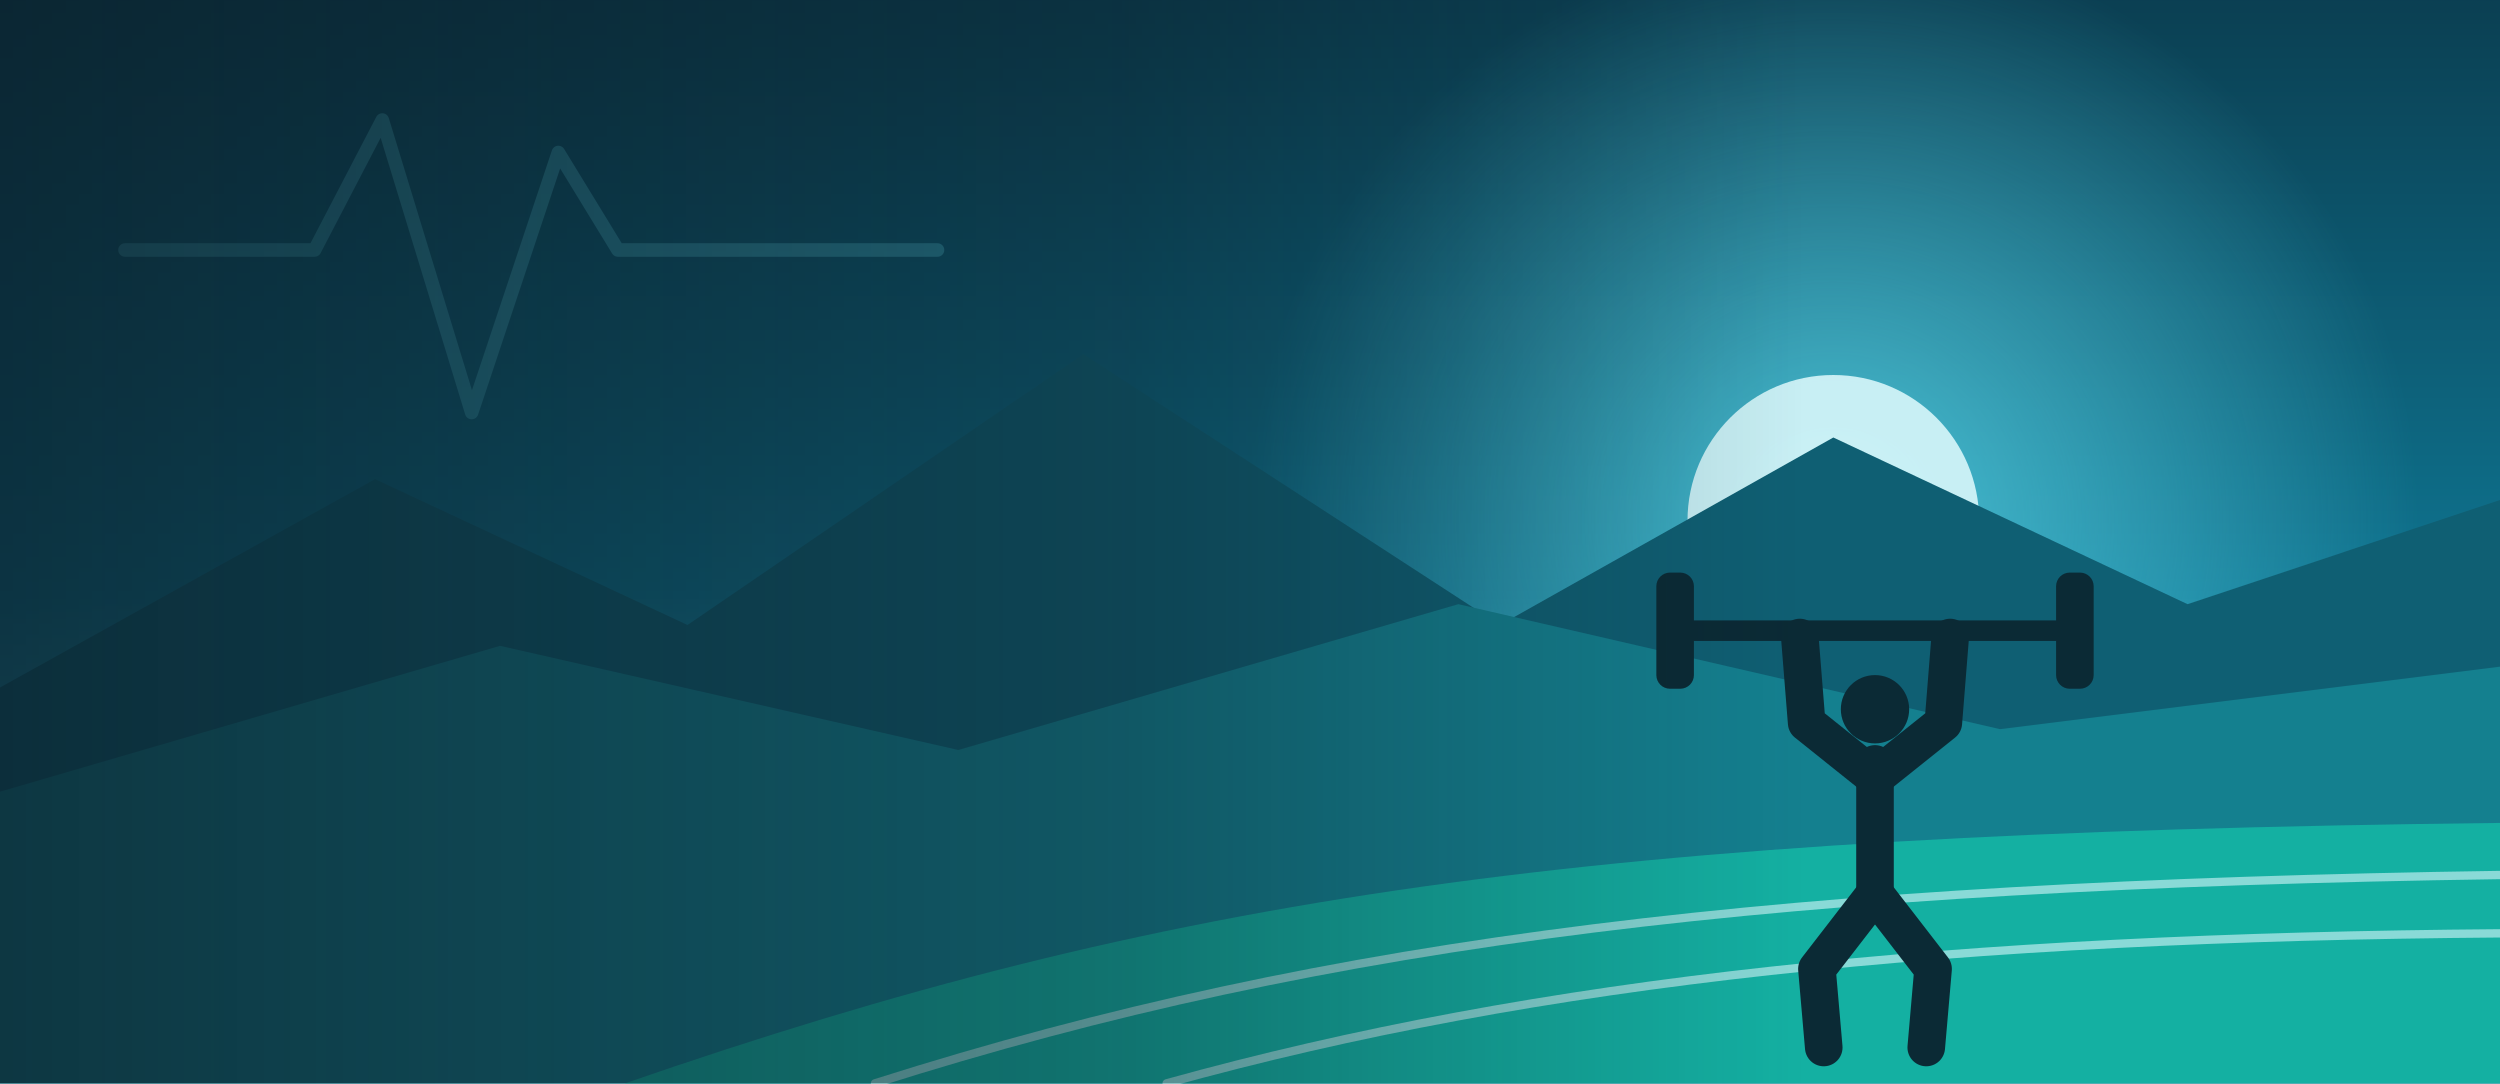
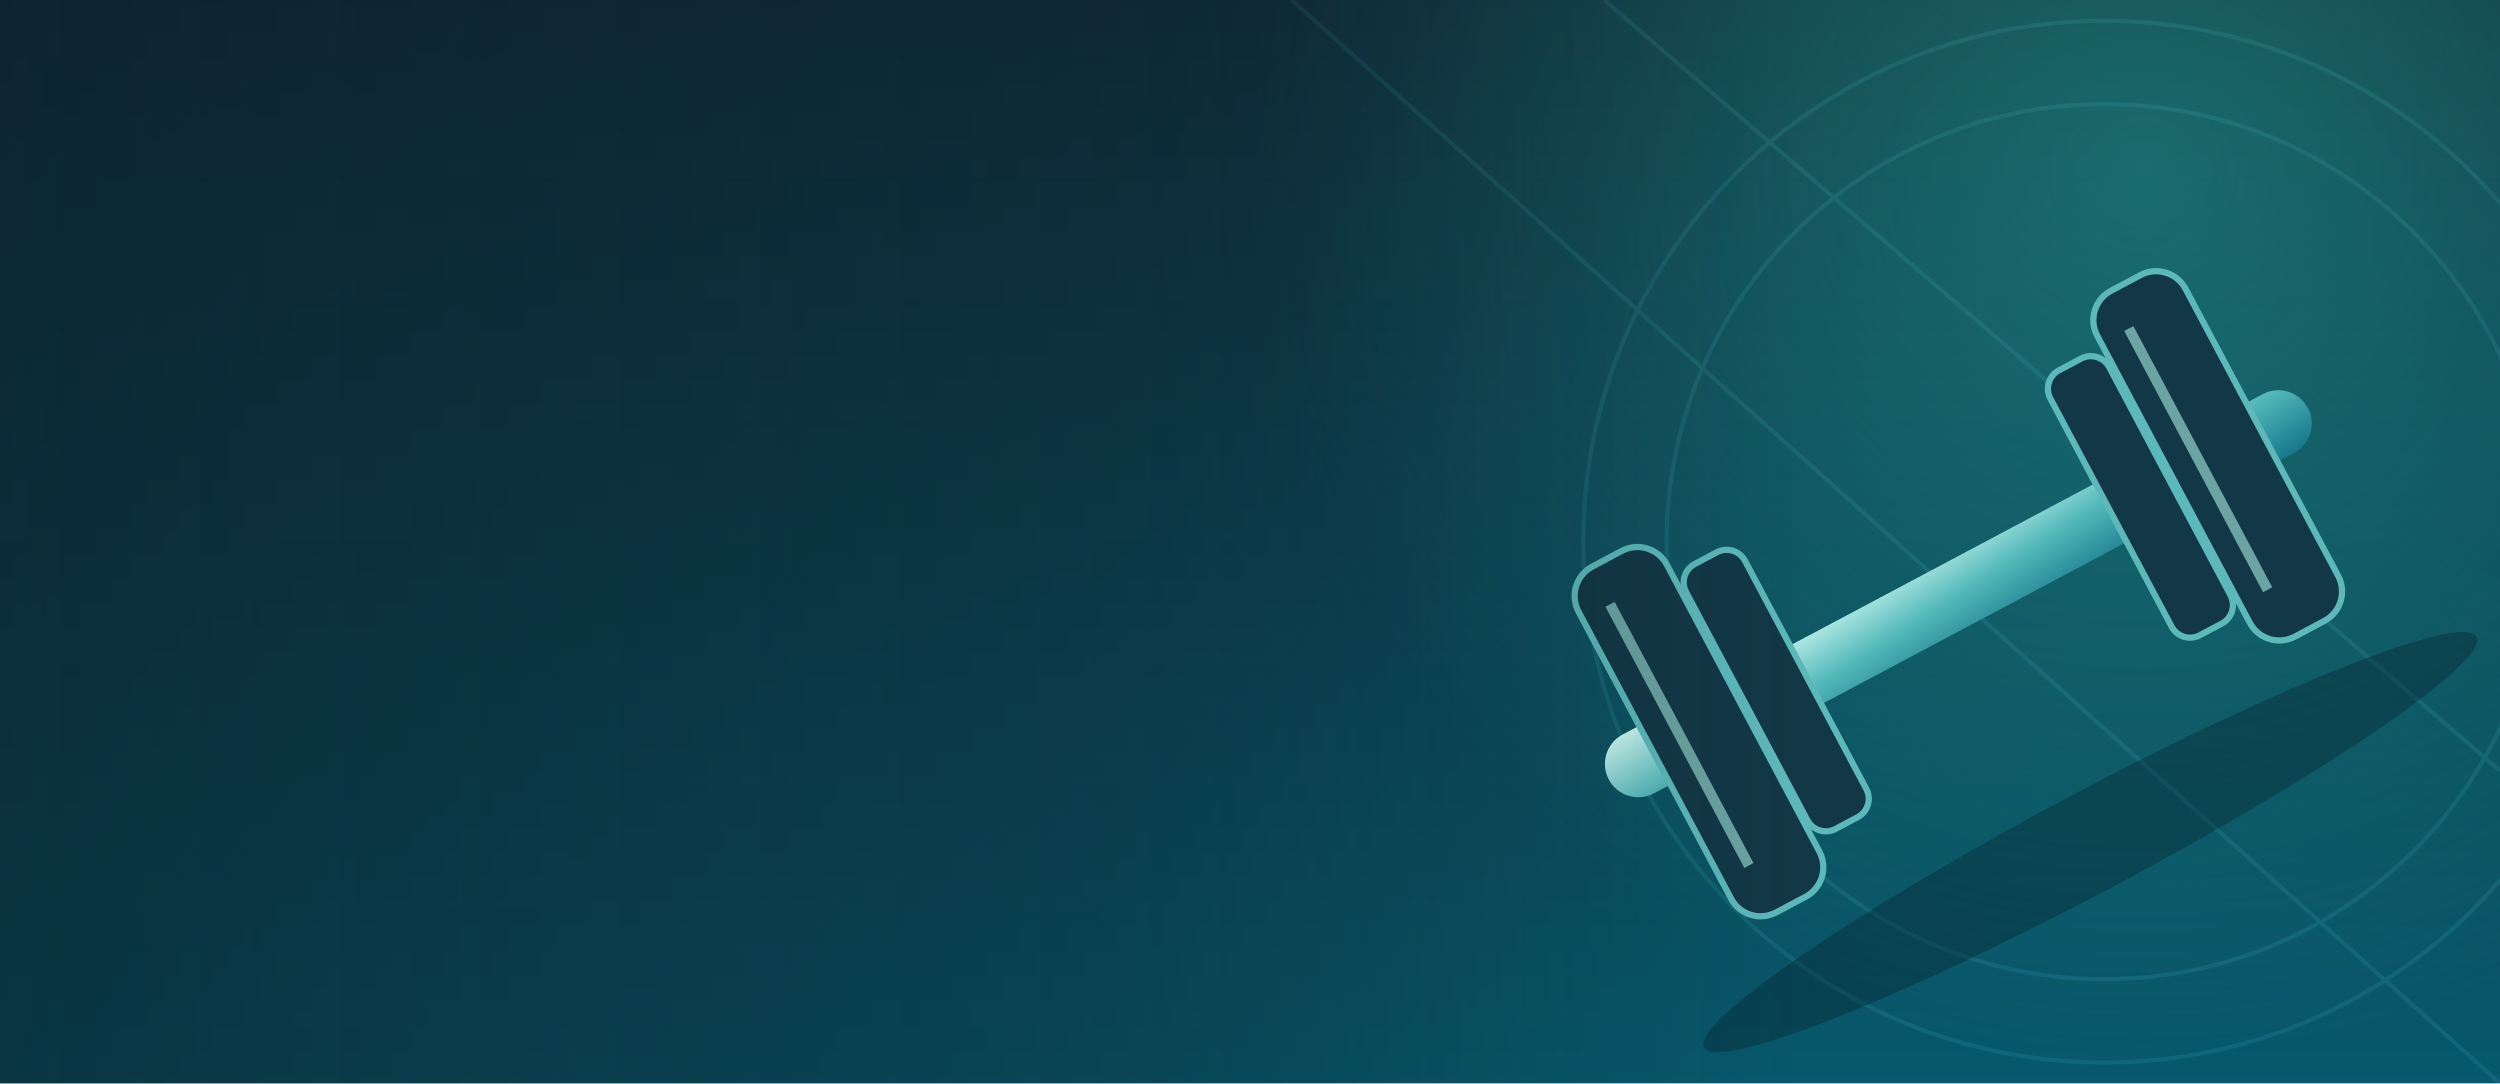
<svg xmlns="http://www.w3.org/2000/svg" viewBox="0 0 1200 520" width="1200" height="520">
  <defs>
    <linearGradient id="s" x1="0" y1="0" x2="0" y2="1">
-       <stop offset="0" stop-color="#0B3F52" />
-       <stop offset="0.55" stop-color="#0E7490" />
-       <stop offset="1" stop-color="#5BD4E4" />
+       <stop offset="0" stop-color="#102D3A" />
+       <stop offset="1" stop-color="#07596C" />
    </linearGradient>
    <radialGradient id="g">
-       <stop offset="0" stop-color="#67E8F9" stop-opacity="0.7" />
-       <stop offset="1" stop-color="#67E8F9" stop-opacity="0" />
+       <stop offset="0" stop-color="#2DD4BF" stop-opacity="0.35" />
+       <stop offset="1" stop-color="#2DD4BF" stop-opacity="0" />
    </radialGradient>
    <linearGradient id="veil" x1="0" y1="0" x2="1" y2="0">
-       <stop offset="0" stop-color="#0B1E28" stop-opacity="0.75" />
-       <stop offset=".45" stop-color="#0B1E28" stop-opacity="0.413" />
+       <stop offset="0" stop-color="#0B1E28" stop-opacity="0.6" />
+       <stop offset=".45" stop-color="#0B1E28" stop-opacity="0.33" />
      <stop offset=".72" stop-color="#0B1E28" stop-opacity="0" />
+     </linearGradient>
+     <linearGradient id="metal" x1="0" y1="0" x2="1" y2="1">
+       <stop stop-color="#D1FAF5" />
+       <stop offset=".5" stop-color="#55B9BA" />
+       <stop offset="1" stop-color="#147589" />
    </linearGradient>
  </defs>
  <rect width="1200" height="520" fill="url(#s)" />
-   <circle cx="880" cy="250" r="280" fill="url(#g)" />
-   <circle cx="880" cy="250" r="70" fill="#D7F6FA" opacity=".9" />
-   <path d="M0 330L180 230L330 300L520 170L720 300L880 210L1050 290L1200 240V520H0Z" fill="#0F5F73" />
-   <path d="M0 380L240 310L460 360L700 290L960 350L1200 320V520H0Z" fill="#14808F" />
-   <path d="M300 520C560 430 760 400 1200 395V520Z" fill="#14B8A6" opacity=".85" />
-   <g fill="none" stroke="#D7F6FA" stroke-width="4" stroke-linecap="round" stroke-linejoin="round" opacity=".6">
-     <path d="M420 520C640 450 860 425 1200 420" />
-     <path d="M560 520C740 470 940 450 1200 448" />
+   <circle cx="1030" cy="80" r="430" fill="url(#g)" />
+   <g fill="none" stroke="#67E8F9" opacity=".1" stroke-width="2">
+     <circle cx="1010" cy="260" r="210" />
+     <circle cx="1010" cy="260" r="250" />
+     <path d="M620 0L1200 520M770 0L1200 370" />
  </g>
-   <g transform="translate(900 470) scale(0.82)">
-     <circle cx="0" cy="-158" r="20" fill="#0B2A35" />
-     <g fill="none" stroke="#0B2A35" stroke-width="22" stroke-linecap="round" stroke-linejoin="round">
-       <path d="M0 -126V-50" />
-       <path d="M0 -118L-40 -150L-44 -200" />
-       <path d="M0 -118L40 -150L44 -200" />
-       <path d="M0 -50L-34 -6L-30 40" />
-       <path d="M0 -50L34 -6L30 40" />
+   <g transform="translate(940 285) rotate(-28)">
+     <ellipse cy="135" rx="210" ry="24" fill="#071D29" opacity=".35" />
+     <rect x="-190" y="-16" width="380" height="32" rx="16" fill="url(#metal)" />
+     <g fill="#123746" stroke="#5DB8BA" stroke-width="3">
+       <rect x="-165" y="-94" width="48" height="188" rx="16" />
+       <rect x="-115" y="-72" width="32" height="144" rx="10" />
+       <rect x="117" y="-94" width="48" height="188" rx="16" />
+       <rect x="83" y="-72" width="32" height="144" rx="10" />
    </g>
-     <path d="M-120 -204H120" fill="none" stroke="#0B2A35" stroke-width="12" stroke-linecap="round" stroke-linejoin="round" />
-     <rect x="-128" y="-238" width="22" height="68" rx="8" fill="#0B2A35" />
-     <rect x="106" y="-238" width="22" height="68" rx="8" fill="#0B2A35" />
+     <path d="M-150 -74V68M132 -74V68" stroke="#A6ECE0" stroke-width="5" opacity=".6" />
  </g>
-   <path transform="translate(60 120) scale(1.3)" d="M0 0H70L95 -48L128 60L160 -36L182 0H300" fill="none" stroke="#67E8F9" stroke-width="5" stroke-linecap="round" stroke-linejoin="round" opacity="0.35" />
  <rect width="1200" height="520" fill="url(#veil)" />
</svg>
